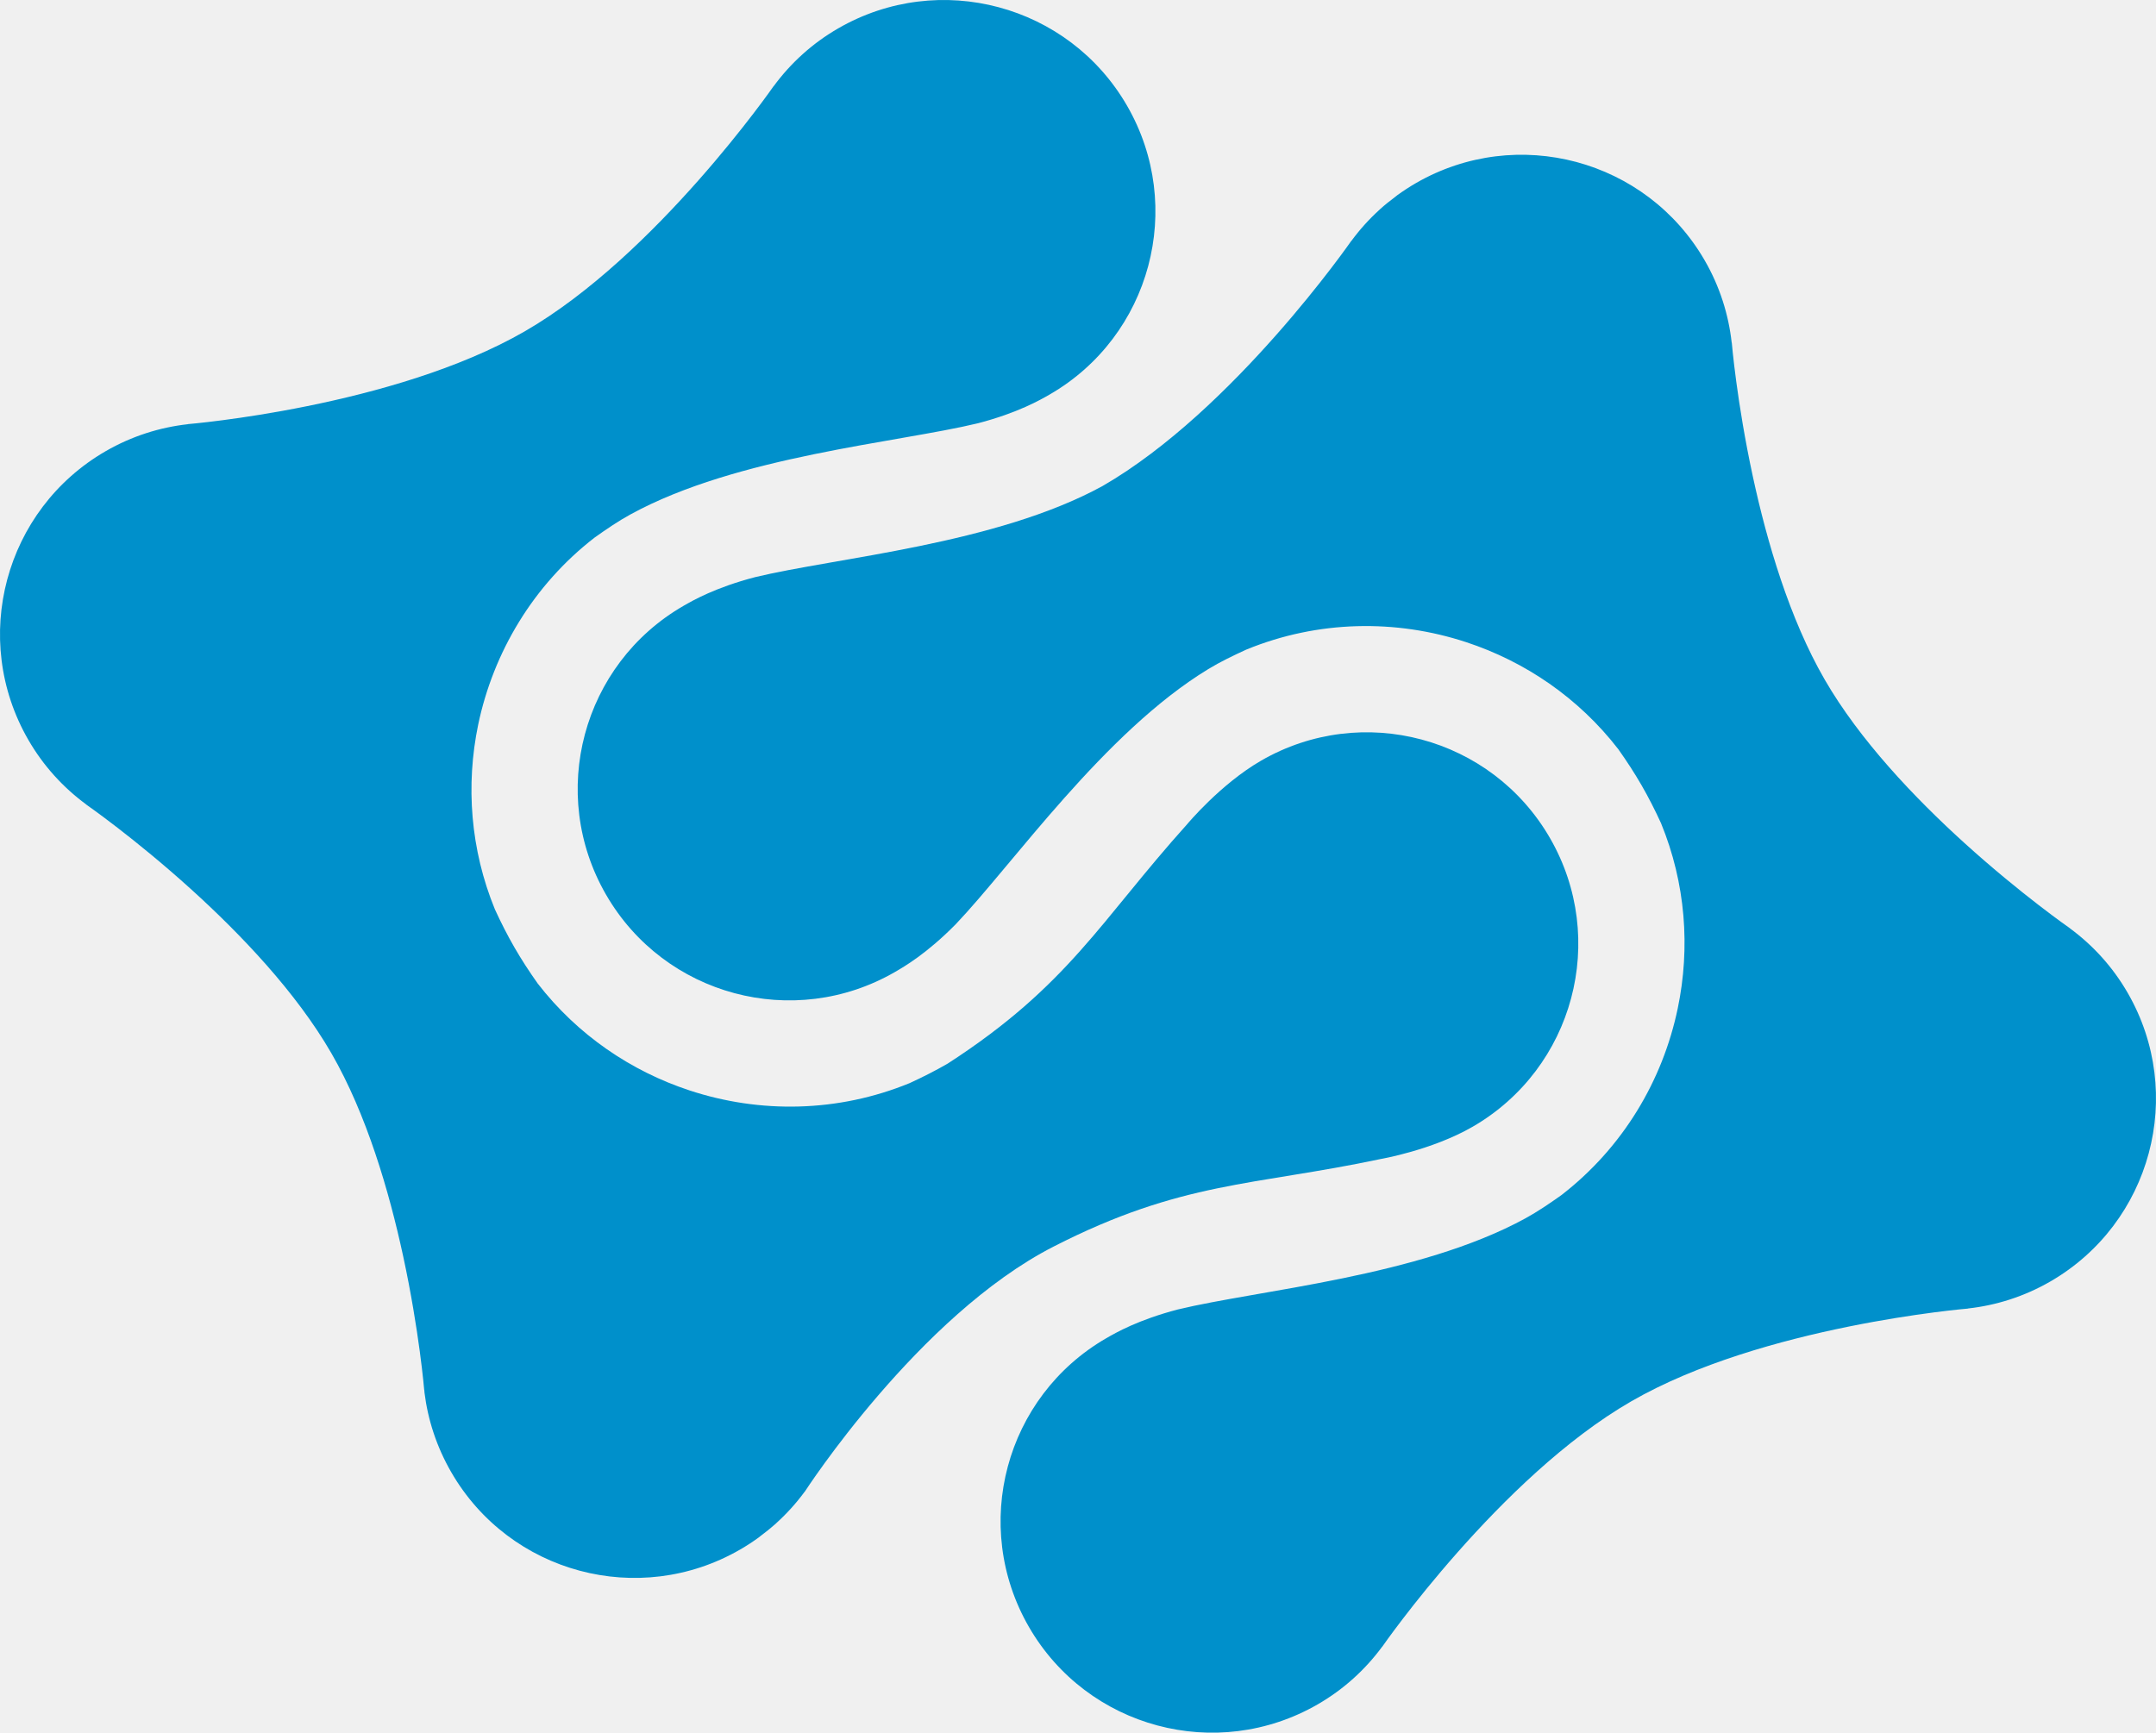
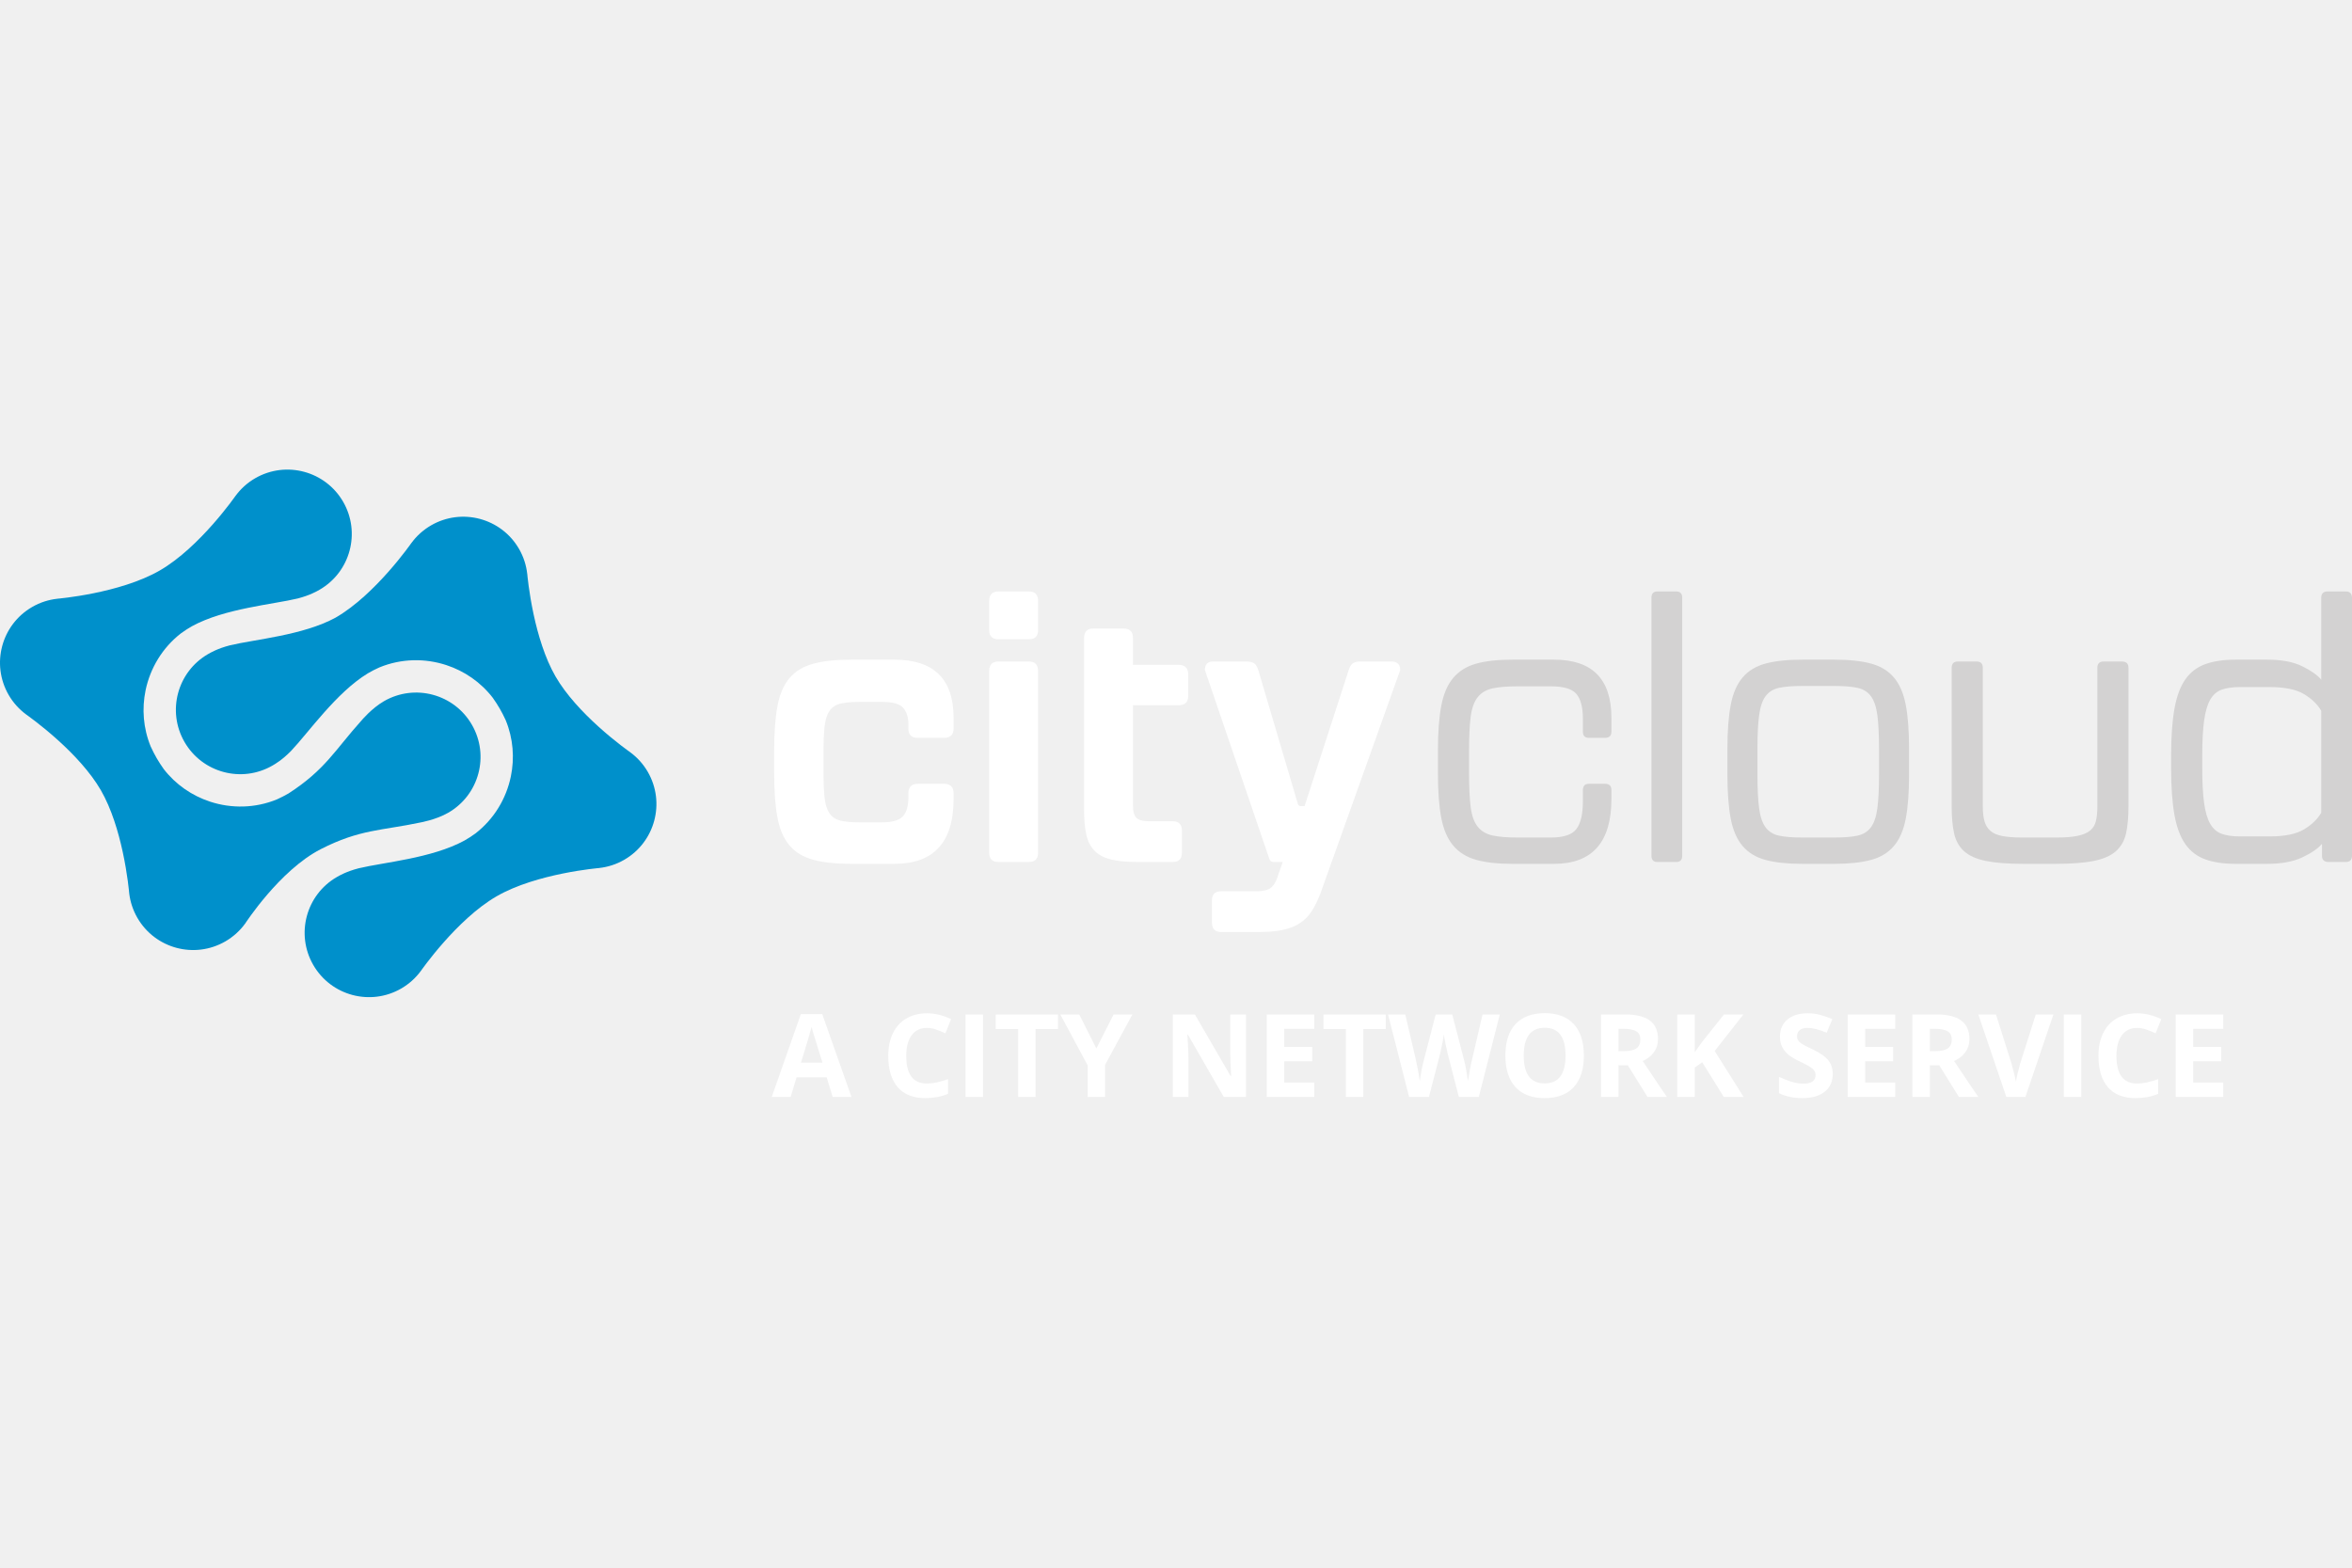
- <svg xmlns="http://www.w3.org/2000/svg" version="1.1" id="svg2" xml:space="preserve" width="200.703" height="161.335" viewBox="0 0 200.703 161.335">
+ <svg xmlns="http://www.w3.org/2000/svg" viewBox="0 0 300 200" height="200" width="300" xml:space="preserve" version="1.1" id="svg2">
  <defs id="defs6">
-     <clipPath clipPathUnits="userSpaceOnUse" id="clipPath22">
-       <path d="M 0,595.28 H 841.89 V 0 H 0 Z" id="path20" />
+     <clipPath id="clipPath20" clipPathUnits="userSpaceOnUse">
+       <path id="path22" d="m 0,595.28 841.89,0 L 841.89,0 0,0 0,595.28 Z" />
    </clipPath>
  </defs>
-   <g id="g10" transform="matrix(1.333333,0,0,-1.333333,-203.6332,498.6071)">
-     <g id="g60" transform="translate(301.2718,304.6255)">
-       <path d="m 0,0 c -1.052,1.823 -2.438,3.329 -4.031,4.501 l 0.005,0.003 c 0,0 -3.402,2.359 -7.374,5.96 -3.436,3.116 -7.298,7.16 -9.755,11.415 -2.457,4.255 -4.028,9.622 -5.008,14.155 -1.133,5.24 -1.474,9.366 -1.474,9.366 l -0.006,-0.003 c -0.219,1.966 -0.83,3.92 -1.882,5.742 -1.019,1.766 -2.348,3.241 -3.878,4.397 -0.765,0.578 -1.581,1.076 -2.433,1.491 -0.852,0.415 -1.741,0.746 -2.653,0.991 -0.913,0.244 -1.848,0.401 -2.794,0.468 -0.945,0.067 -1.9,0.043 -2.852,-0.075 -1.903,-0.236 -3.791,-0.849 -5.556,-1.868 -0.452,-0.261 -0.884,-0.544 -1.297,-0.843 -0.054,-0.039 -0.101,-0.084 -0.154,-0.123 -0.36,-0.269 -0.709,-0.547 -1.039,-0.843 -0.017,-0.016 -0.033,-0.033 -0.05,-0.049 -0.734,-0.665 -1.388,-1.394 -1.961,-2.174 h -10e-4 l -0.003,0.006 c 0,0 -8.2,-11.832 -17.374,-17.129 -7.453,-4.079 -18.616,-4.999 -24.26,-6.364 -2.781,-0.725 -4.357,-1.635 -5.001,-2.006 -7.061,-4.077 -9.48,-13.106 -5.403,-20.167 4.076,-7.061 13.105,-9.48 20.166,-5.403 0.644,0.371 2.22,1.281 4.238,3.327 4.004,4.205 10.382,13.413 17.641,17.828 0.835,0.508 1.738,0.942 2.657,1.363 5.009,2.056 10.453,2.131 15.359,0.516 4.109,-1.353 7.842,-3.887 10.614,-7.475 0.585,-0.825 1.13,-1.663 1.619,-2.509 0.489,-0.847 0.942,-1.738 1.363,-2.658 1.722,-4.194 2.05,-8.694 1.167,-12.928 -1.054,-5.057 -3.841,-9.734 -8.126,-13.044 -0.824,-0.586 -1.652,-1.15 -2.509,-1.62 -7.453,-4.078 -18.616,-4.998 -24.26,-6.363 -2.781,-0.725 -4.357,-1.635 -5,-2.007 -7.061,-4.076 -9.481,-13.105 -5.404,-20.166 4.077,-7.061 13.105,-9.48 20.166,-5.403 1.823,1.052 3.329,2.438 4.501,4.031 l 0.003,-0.005 c 0,0 8.201,11.832 17.375,17.129 9.175,5.296 23.522,6.482 23.522,6.482 l -0.003,0.006 c 1.965,0.218 3.919,0.83 5.742,1.882 C 1.657,-16.09 4.077,-7.061 0,0" style="fill:#0090cb;fill-opacity:1;fill-rule:nonzero;stroke:none" id="path62" />
-     </g>
-     <g id="g64" transform="translate(249.1033,293.0124)">
-       <path d="m 0,0 c 0,0 3.592,0.614 6.433,2.254 7.061,4.077 9.48,13.105 5.403,20.166 C 7.76,29.481 -1.269,31.9 -8.33,27.824 -11.171,26.183 -13.498,23.38 -13.498,23.38 -19.555,16.647 -21.75,12.14 -30.209,6.669 -31.056,6.18 -31.947,5.726 -32.866,5.305 -37.875,3.249 -43.319,3.175 -48.226,4.79 c -4.106,1.351 -7.836,3.883 -10.608,7.467 -0.587,0.827 -1.134,1.668 -1.624,2.517 -0.49,0.849 -0.945,1.743 -1.367,2.665 -1.715,4.184 -2.044,8.671 -1.168,12.896 1.057,5.05 3.851,9.762 8.131,13.068 0.824,0.586 1.652,1.151 2.509,1.62 7.453,4.079 18.616,4.999 24.26,6.363 2.781,0.726 4.357,1.636 5,2.007 7.061,4.077 9.481,13.106 5.404,20.166 -4.077,7.061 -13.105,9.48 -20.166,5.404 -1.823,-1.052 -3.329,-2.439 -4.501,-4.032 l -0.003,0.006 c 0,0 -8.201,-11.832 -17.375,-17.129 -9.174,-5.297 -23.522,-6.483 -23.522,-6.483 l 0.003,-0.005 c -1.965,-0.219 -3.919,-0.83 -5.742,-1.882 -7.06,-4.077 -9.48,-13.106 -5.403,-20.167 1.052,-1.822 2.438,-3.328 4.032,-4.501 l -0.006,-0.003 c 0,0 3.402,-2.359 7.374,-5.96 3.436,-3.115 7.298,-7.159 9.755,-11.415 2.457,-4.255 4.028,-9.622 5.008,-14.155 1.133,-5.24 1.474,-9.366 1.474,-9.366 l 0.006,0.003 c 0.007,-0.062 0.006,-0.124 0.014,-0.185 0.236,-1.903 0.849,-3.792 1.868,-5.557 4.077,-7.061 13.106,-9.48 20.166,-5.403 0.452,0.261 0.884,0.543 1.297,0.843 0.054,0.039 0.101,0.083 0.154,0.123 0.36,0.268 0.709,0.547 1.039,0.842 0.018,0.016 0.033,0.035 0.051,0.051 0.733,0.664 1.387,1.393 1.96,2.172 h 0.001 l 0.003,-0.005 c 0,0 7.944,12.302 17.374,17.129 C -13.86,-1.526 -8.859,-1.879 0,0" style="fill:#0090cb;fill-opacity:1;fill-rule:nonzero;stroke:none" id="path66" />
+   <g transform="matrix(1.25,0,0,-1.25,-190.9061,487.2559)" id="g10">
+     <g transform="matrix(0.4449823,0,0,0.4449823,84.76505,175.4735)" id="g4194">
+       <text transform="matrix(1,0,0,-1,329.6973,230.0635)" style="font-variant:normal;font-weight:bold;font-stretch:normal;font-size:26.5px;font-family:'Open Sans';-inkscape-font-specification:OpenSans-Bold;writing-mode:lr-tb;fill:#ffffff;fill-opacity:1;fill-rule:nonzero;stroke:none" id="text12">
+         <tspan x="0 19.61 27.825 46.03 56.127 72.796 90.657 98.871 121.741 137.906 154.574 181.525 203.944 222.759 241.68 249.895 265.822 281.987 300.802 319.351 329.448 347.654" y="0" id="tspan14">A CITY NETWORK SERVICE</tspan>
+       </text>
+       <g id="g16">
+         <g id="g18" clip-path="url(#clipPath20)">
+           <g id="g24" transform="translate(347.9374,283.5308)">
+             <path d="m 0,0 c -3.516,0 -6.418,0.312 -8.713,0.935 -2.295,0.623 -4.109,1.713 -5.44,3.273 -1.333,1.557 -2.253,3.668 -2.764,6.332 -0.51,2.663 -0.764,6.063 -0.764,10.2 l 0,5.355 c 0,4.08 0.254,7.466 0.764,10.157 0.511,2.691 1.431,4.816 2.764,6.375 1.331,1.559 3.145,2.649 5.44,3.273 2.295,0.622 5.197,0.935 8.713,0.935 l 9.858,0 c 9.068,0 13.601,-4.45 13.601,-13.345 l 0,-2.465 c 0,-1.417 -0.737,-2.125 -2.209,-2.125 l -6.035,0 c -1.419,0 -2.127,0.708 -2.127,2.125 l 0,1.02 c 0,1.585 -0.395,2.833 -1.189,3.74 -0.793,0.906 -2.409,1.36 -4.846,1.36 l -5.1,0 c -1.814,0 -3.271,-0.127 -4.377,-0.382 -1.104,-0.255 -1.953,-0.808 -2.549,-1.658 -0.596,-0.85 -0.977,-2.04 -1.148,-3.571 -0.171,-1.529 -0.254,-3.569 -0.254,-6.119 l 0,-4.165 c 0,-2.55 0.083,-4.59 0.254,-6.121 C -5.95,13.6 -5.569,12.41 -4.973,11.56 -4.377,10.709 -3.528,10.157 -2.424,9.902 -1.318,9.647 0.139,9.52 1.953,9.52 l 5.1,0 c 2.324,0 3.911,0.453 4.761,1.36 0.85,0.906 1.274,2.35 1.274,4.335 l 0,0.935 c 0,1.473 0.738,2.209 2.212,2.209 l 5.95,0 c 1.472,0 2.209,-0.736 2.209,-2.209 l 0,-1.276 C 23.459,4.957 18.926,0 9.858,0 L 0,0 Z" style="fill:#ffffff;fill-opacity:1;fill-rule:nonzero;stroke:none" id="path26" />
+           </g>
+           <g id="g28" transform="translate(381.6801,283.9556)">
+             <path d="m 0,0 c -1.416,0 -2.124,0.708 -2.124,2.125 l 0,41.649 c 0,1.474 0.708,2.211 2.124,2.211 l 6.97,0 c 1.416,0 2.127,-0.737 2.127,-2.211 l 0,-41.649 C 9.097,0.708 8.386,0 6.97,0 L 0,0 Z m 0,51.085 c -1.416,0 -2.124,0.708 -2.124,2.125 l 0,6.63 c 0,1.473 0.708,2.21 2.124,2.21 l 6.97,0 c 1.416,0 2.127,-0.737 2.127,-2.21 l 0,-6.63 c 0,-1.417 -0.711,-2.125 -2.127,-2.125 l -6.97,0 z" style="fill:#ffffff;fill-opacity:1;fill-rule:nonzero;stroke:none" id="path30" />
+           </g>
+           <g id="g32" transform="translate(413.5551,283.9556)">
+             <path d="m 0,0 c -2.493,0 -4.534,0.198 -6.121,0.594 -1.587,0.397 -2.832,1.064 -3.737,1.999 -0.909,0.935 -1.531,2.167 -1.871,3.697 -0.341,1.53 -0.51,3.456 -0.51,5.78 l 0,39.27 c 0,1.473 0.708,2.21 2.124,2.21 l 6.97,0 c 1.416,0 2.124,-0.737 2.124,-2.21 l 0,-6.12 10.457,0 c 1.472,0 2.21,-0.738 2.21,-2.21 l 0,-4.93 c 0,-1.417 -0.738,-2.125 -2.21,-2.125 l -10.457,0 0,-23.035 c 0,-1.36 0.269,-2.295 0.809,-2.805 C 0.325,9.604 1.245,9.351 2.551,9.351 l 5.525,0 C 9.492,9.351 10.2,8.613 10.2,7.14 l 0,-5.015 C 10.2,0.708 9.492,0 8.076,0 L 0,0 Z" style="fill:#ffffff;fill-opacity:1;fill-rule:nonzero;stroke:none" id="path34" />
+           </g>
+           <g id="g36" transform="translate(432.764,267.8911)">
+             <path d="m 0,0 c -1.416,0 -2.124,0.736 -2.124,2.209 l 0,5.015 c 0,1.417 0.708,2.125 2.124,2.125 l 7.991,0 c 1.472,0 2.549,0.227 3.23,0.68 0.678,0.454 1.218,1.248 1.613,2.381 l 1.277,3.654 -2.126,0 c -0.454,0 -0.764,0.226 -0.935,0.68 l -14.79,43.35 c 0,1.304 0.622,1.956 1.87,1.956 l 7.566,0 c 0.849,0 1.472,-0.143 1.87,-0.425 0.395,-0.285 0.708,-0.795 0.935,-1.531 l 9.094,-30.769 c 0.113,-0.284 0.31,-0.426 0.596,-0.426 l 0.935,0 10.115,31.195 c 0.224,0.736 0.537,1.246 0.935,1.531 0.395,0.282 0.991,0.425 1.784,0.425 l 6.971,0 c 1.416,0 2.124,-0.652 2.124,-1.956 L 22.781,8.925 C 22.156,7.281 21.477,5.894 20.74,4.76 20.002,3.627 19.082,2.706 17.979,1.997 16.873,1.289 15.554,0.779 14.026,0.468 12.495,0.156 10.681,0 8.586,0 L 0,0 Z" style="fill:#ffffff;fill-opacity:1;fill-rule:nonzero;stroke:none" id="path38" />
+           </g>
+           <g id="g40" transform="translate(499.5504,283.5308)">
+             <path d="m 0,0 c -3.401,0 -6.191,0.312 -8.372,0.935 -2.182,0.623 -3.925,1.713 -5.229,3.273 -1.304,1.557 -2.21,3.668 -2.72,6.332 -0.51,2.663 -0.764,6.063 -0.764,10.2 l 0,5.355 c 0,4.08 0.254,7.466 0.764,10.157 0.51,2.691 1.416,4.816 2.72,6.375 1.304,1.559 3.047,2.649 5.229,3.273 2.181,0.622 4.971,0.935 8.372,0.935 l 9.519,0 c 8.784,0 13.176,-4.45 13.176,-13.345 l 0,-3.146 c 0,-0.963 -0.483,-1.444 -1.445,-1.444 l -3.74,0 c -0.908,0 -1.36,0.481 -1.36,1.444 l 0,2.976 c 0,2.605 -0.498,4.49 -1.487,5.652 -0.994,1.161 -2.932,1.743 -5.823,1.743 l -7.651,0 c -2.38,0 -4.292,-0.157 -5.737,-0.467 -1.446,-0.313 -2.578,-0.978 -3.399,-1.998 -0.823,-1.02 -1.36,-2.494 -1.616,-4.421 -0.254,-1.926 -0.383,-4.504 -0.383,-7.734 l 0,-5.441 c 0,-3.23 0.129,-5.808 0.383,-7.734 0.256,-1.928 0.793,-3.4 1.616,-4.42 0.821,-1.021 1.953,-1.687 3.399,-1.997 1.445,-0.313 3.357,-0.468 5.737,-0.468 l 7.651,0 c 2.891,0 4.829,0.651 5.823,1.955 0.989,1.303 1.487,3.4 1.487,6.29 l 0,2.635 c 0,0.396 0.098,0.735 0.298,1.02 0.198,0.283 0.581,0.424 1.147,0.424 l 3.655,0 c 0.962,0 1.445,-0.482 1.445,-1.444 l 0,-2.041 C 22.695,4.957 18.303,0 9.519,0 L 0,0 Z" style="fill:#d3d2d2;fill-opacity:1;fill-rule:nonzero;stroke:none" id="path42" />
+           </g>
+           <g id="g44" transform="translate(532.7853,283.9556)">
+             <path d="m 0,0 c -0.908,0 -1.36,0.481 -1.36,1.445 l 0,59.16 c 0,0.962 0.452,1.445 1.36,1.445 l 4.333,0 c 0.906,0 1.363,-0.483 1.363,-1.445 l 0,-59.16 C 5.696,0.481 5.239,0 4.333,0 L 0,0 Z" style="fill:#d3d2d2;fill-opacity:1;fill-rule:nonzero;stroke:none" id="path46" />
+           </g>
+           <g id="g48" transform="translate(583.6129,309.8809)">
+             <path d="m 0,0 c 0,3.23 -0.127,5.808 -0.381,7.734 -0.254,1.927 -0.752,3.387 -1.489,4.378 -0.737,0.991 -1.773,1.628 -3.101,1.913 -1.333,0.283 -3.105,0.424 -5.312,0.424 l -7.31,0 c -2.212,0 -3.984,-0.141 -5.312,-0.424 -1.333,-0.285 -2.368,-0.922 -3.106,-1.913 -0.737,-0.991 -1.23,-2.451 -1.484,-4.378 C -27.754,5.808 -27.881,3.23 -27.881,0 l 0,-5.865 c 0,-3.23 0.127,-5.81 0.386,-7.735 0.254,-1.927 0.747,-3.387 1.484,-4.377 0.738,-0.993 1.773,-1.63 3.106,-1.913 1.328,-0.285 3.1,-0.425 5.312,-0.425 l 7.31,0 c 2.207,0 3.979,0.14 5.312,0.425 1.328,0.283 2.364,0.92 3.101,1.913 0.737,0.99 1.235,2.45 1.489,4.377 C -0.127,-11.675 0,-9.095 0,-5.865 L 0,0 Z m -17.593,-26.35 c -3.403,0 -6.206,0.298 -8.418,0.892 -2.207,0.595 -3.965,1.658 -5.268,3.187 -1.304,1.531 -2.212,3.614 -2.72,6.248 -0.508,2.636 -0.767,5.992 -0.767,10.073 l 0,6.034 c 0,4.081 0.259,7.438 0.767,10.073 0.508,2.635 1.416,4.717 2.72,6.248 1.303,1.53 3.061,2.593 5.268,3.187 2.212,0.595 5.015,0.893 8.418,0.893 l 7.31,0 c 3.398,0 6.206,-0.298 8.413,-0.893 C 0.342,18.998 2.095,17.935 3.403,16.405 4.702,14.874 5.61,12.792 6.123,10.157 6.631,7.522 6.885,4.165 6.885,0.084 l 0,-6.034 c 0,-4.081 -0.254,-7.437 -0.762,-10.073 -0.513,-2.634 -1.421,-4.717 -2.72,-6.248 -1.308,-1.529 -3.061,-2.592 -5.273,-3.187 -2.207,-0.594 -5.015,-0.892 -8.413,-0.892 l -7.31,0 z" style="fill:#d3d2d2;fill-opacity:1;fill-rule:nonzero;stroke:none" id="path50" />
+           </g>
+           <g id="g52" transform="translate(616.7623,283.5308)">
+             <path d="m 0,0 c -3.628,0 -6.531,0.227 -8.711,0.68 -2.183,0.453 -3.84,1.204 -4.973,2.252 -1.135,1.049 -1.885,2.409 -2.254,4.08 -0.368,1.671 -0.551,3.725 -0.551,6.163 l 0,31.79 c 0,0.963 0.481,1.445 1.445,1.445 l 4.251,0 c 0.961,0 1.442,-0.482 1.442,-1.445 l 0,-31.875 c 0,-1.304 0.13,-2.409 0.384,-3.315 0.256,-0.908 0.708,-1.644 1.36,-2.21 0.651,-0.567 1.572,-0.965 2.763,-1.19 1.189,-0.228 2.72,-0.34 4.59,-0.34 l 7.82,0 c 1.982,0 3.581,0.127 4.802,0.382 1.218,0.255 2.168,0.651 2.847,1.19 0.681,0.539 1.133,1.26 1.36,2.168 0.227,0.906 0.342,2.04 0.342,3.4 l 0,31.79 c 0,0.963 0.478,1.445 1.442,1.445 l 4.165,0 c 1.021,0 1.531,-0.482 1.531,-1.445 l 0,-31.79 C 24.055,10.737 23.87,8.683 23.503,7.012 23.135,5.341 22.368,3.981 21.208,2.932 20.046,1.884 18.359,1.133 16.15,0.68 13.94,0.227 10.964,0 7.227,0 L 0,0 Z" style="fill:#d3d2d2;fill-opacity:1;fill-rule:nonzero;stroke:none" id="path54" />
+           </g>
+           <g id="g56" transform="translate(685.0192,318.6357)">
+             <path d="m 0,0 c -0.852,1.472 -2.168,2.748 -3.953,3.824 -1.784,1.077 -4.436,1.615 -7.949,1.615 l -6.714,0 c -1.699,0 -3.103,-0.199 -4.206,-0.594 -1.106,-0.397 -1.985,-1.162 -2.637,-2.295 -0.652,-1.134 -1.118,-2.734 -1.401,-4.802 -0.286,-2.069 -0.425,-4.748 -0.425,-8.034 l 0,-2.804 c 0,-3.344 0.139,-6.035 0.425,-8.076 0.283,-2.04 0.749,-3.626 1.401,-4.759 0.652,-1.134 1.531,-1.9 2.637,-2.295 1.103,-0.397 2.507,-0.595 4.206,-0.595 l 6.714,0 c 3.513,0 6.165,0.537 7.949,1.615 1.785,1.076 3.101,2.35 3.953,3.825 L 0,0 Z m 1.699,-34.68 c -1.02,0 -1.531,0.481 -1.531,1.445 l 0,2.72 c -0.905,-1.077 -2.409,-2.112 -4.504,-3.103 -2.097,-0.991 -4.79,-1.487 -8.076,-1.487 l -7.224,0 c -2.72,0 -5.03,0.339 -6.926,1.019 -1.9,0.68 -3.431,1.841 -4.59,3.485 -1.162,1.643 -2,3.881 -2.51,6.716 -0.508,2.833 -0.764,6.43 -0.764,10.795 l 0,2.804 c 0,4.307 0.256,7.891 0.764,10.754 0.51,2.86 1.348,5.113 2.51,6.757 1.159,1.642 2.69,2.804 4.59,3.484 1.896,0.681 4.206,1.021 6.926,1.021 l 7.224,0 c 3.286,0 5.952,-0.497 7.991,-1.487 C -2.38,9.25 -0.908,8.215 0,7.14 l 0,18.785 c 0,0.962 0.481,1.444 1.443,1.444 l 4.165,0 c 0.964,0 1.445,-0.482 1.445,-1.444 l 0,-59.16 c 0,-0.964 -0.481,-1.445 -1.445,-1.445 l -3.909,0 z" style="fill:#d3d2d2;fill-opacity:1;fill-rule:nonzero;stroke:none" id="path58" />
+           </g>
+           <g id="g60" transform="translate(301.2718,304.6255)">
+             <path d="m 0,0 c -1.052,1.823 -2.438,3.329 -4.031,4.501 l 0.005,0.003 c 0,0 -3.402,2.359 -7.374,5.96 -3.436,3.116 -7.298,7.16 -9.755,11.415 -2.457,4.255 -4.028,9.622 -5.008,14.155 -1.133,5.24 -1.474,9.366 -1.474,9.366 l -0.006,-0.003 c -0.219,1.966 -0.83,3.92 -1.882,5.742 -1.019,1.766 -2.348,3.241 -3.878,4.397 -0.765,0.578 -1.581,1.076 -2.433,1.491 -0.852,0.415 -1.741,0.746 -2.653,0.991 -0.913,0.244 -1.848,0.401 -2.794,0.468 -0.945,0.067 -1.9,0.043 -2.852,-0.075 -1.903,-0.236 -3.791,-0.849 -5.556,-1.868 -0.452,-0.261 -0.884,-0.544 -1.297,-0.843 -0.054,-0.039 -0.101,-0.084 -0.154,-0.123 -0.36,-0.269 -0.709,-0.547 -1.039,-0.843 -0.017,-0.016 -0.033,-0.033 -0.05,-0.049 -0.734,-0.665 -1.388,-1.394 -1.961,-2.174 l -10e-4,0 -0.003,0.006 c 0,0 -8.2,-11.832 -17.374,-17.129 -7.453,-4.079 -18.616,-4.999 -24.26,-6.364 -2.781,-0.725 -4.357,-1.635 -5.001,-2.006 -7.061,-4.077 -9.48,-13.106 -5.403,-20.167 4.076,-7.061 13.105,-9.48 20.166,-5.403 0.644,0.371 2.22,1.281 4.238,3.327 4.004,4.205 10.382,13.413 17.641,17.828 0.835,0.508 1.738,0.942 2.657,1.363 5.009,2.056 10.453,2.131 15.359,0.516 4.109,-1.353 7.842,-3.887 10.614,-7.475 0.585,-0.825 1.13,-1.663 1.619,-2.509 0.489,-0.847 0.942,-1.738 1.363,-2.658 1.722,-4.194 2.05,-8.694 1.167,-12.928 -1.054,-5.057 -3.841,-9.734 -8.126,-13.044 -0.824,-0.586 -1.652,-1.15 -2.509,-1.62 -7.453,-4.078 -18.616,-4.998 -24.26,-6.363 -2.781,-0.725 -4.357,-1.635 -5,-2.007 -7.061,-4.076 -9.481,-13.105 -5.404,-20.166 4.077,-7.061 13.105,-9.48 20.166,-5.403 1.823,1.052 3.329,2.438 4.501,4.031 l 0.003,-0.005 c 0,0 8.201,11.832 17.375,17.129 9.175,5.296 23.522,6.482 23.522,6.482 l -0.003,0.006 c 1.965,0.218 3.919,0.83 5.742,1.882 C 1.657,-16.09 4.077,-7.061 0,0" style="fill:#0090cb;fill-opacity:1;fill-rule:nonzero;stroke:none" id="path62" />
+           </g>
+           <g id="g64" transform="translate(249.1033,293.0124)">
+             <path d="m 0,0 c 0,0 3.592,0.614 6.433,2.254 7.061,4.077 9.48,13.105 5.403,20.166 C 7.76,29.481 -1.269,31.9 -8.33,27.824 -11.171,26.183 -13.498,23.38 -13.498,23.38 -19.555,16.647 -21.75,12.14 -30.209,6.669 -31.056,6.18 -31.947,5.726 -32.866,5.305 -37.875,3.249 -43.319,3.175 -48.226,4.79 c -4.106,1.351 -7.836,3.883 -10.608,7.467 -0.587,0.827 -1.134,1.668 -1.624,2.517 -0.49,0.849 -0.945,1.743 -1.367,2.665 -1.715,4.184 -2.044,8.671 -1.168,12.896 1.057,5.05 3.851,9.762 8.131,13.068 0.824,0.586 1.652,1.151 2.509,1.62 7.453,4.079 18.616,4.999 24.26,6.363 2.781,0.726 4.357,1.636 5,2.007 7.061,4.077 9.481,13.106 5.404,20.166 -4.077,7.061 -13.105,9.48 -20.166,5.404 -1.823,-1.052 -3.329,-2.439 -4.501,-4.032 l -0.003,0.006 c 0,0 -8.201,-11.832 -17.375,-17.129 -9.174,-5.297 -23.522,-6.483 -23.522,-6.483 l 0.003,-0.005 c -1.965,-0.219 -3.919,-0.83 -5.742,-1.882 -7.06,-4.077 -9.48,-13.106 -5.403,-20.167 1.052,-1.822 2.438,-3.328 4.032,-4.501 l -0.006,-0.003 c 0,0 3.402,-2.359 7.374,-5.96 3.436,-3.115 7.298,-7.159 9.755,-11.415 2.457,-4.255 4.028,-9.622 5.008,-14.155 1.133,-5.24 1.474,-9.366 1.474,-9.366 l 0.006,0.003 c 0.007,-0.062 0.006,-0.124 0.014,-0.185 0.236,-1.903 0.849,-3.792 1.868,-5.557 4.077,-7.061 13.106,-9.48 20.166,-5.403 0.452,0.261 0.884,0.543 1.297,0.843 0.054,0.039 0.101,0.083 0.154,0.123 0.36,0.268 0.709,0.547 1.039,0.842 0.018,0.016 0.033,0.035 0.051,0.051 0.733,0.664 1.387,1.393 1.96,2.172 l 0.001,0 0.003,-0.005 c 0,0 7.944,12.302 17.374,17.129 C -13.86,-1.526 -8.859,-1.879 0,0" style="fill:#0090cb;fill-opacity:1;fill-rule:nonzero;stroke:none" id="path66" />
+           </g>
+         </g>
+       </g>
    </g>
  </g>
</svg>
